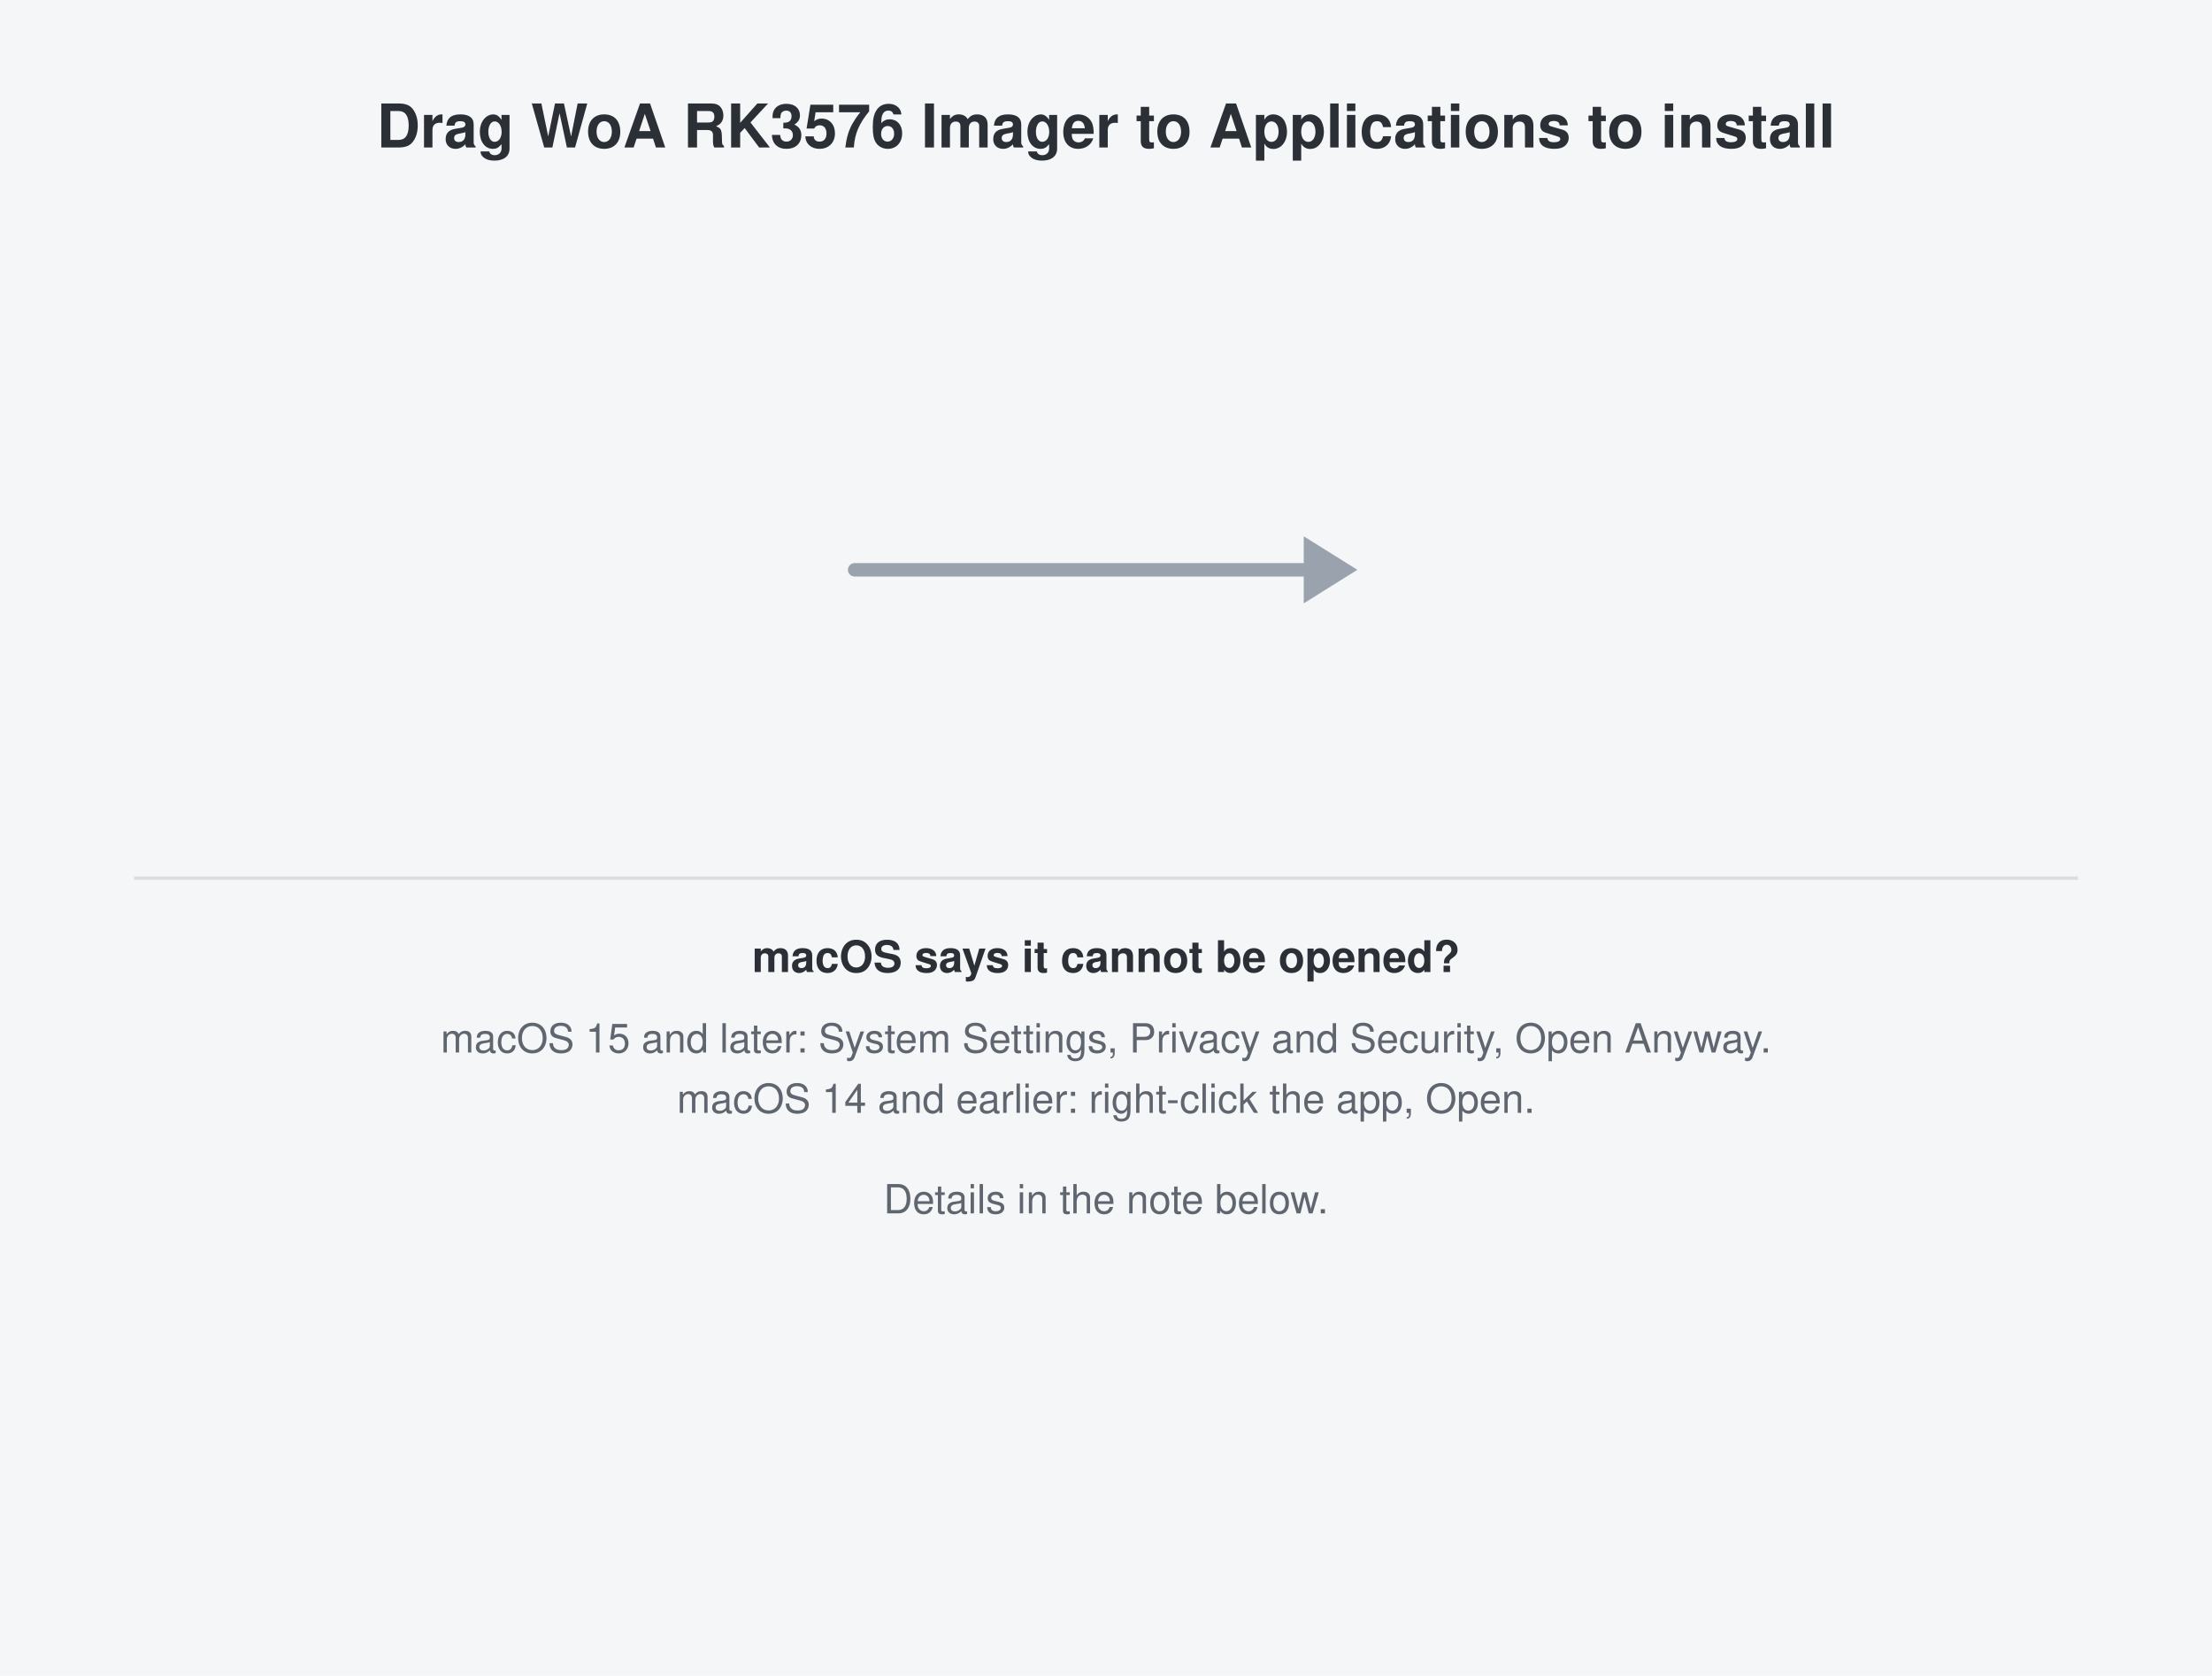
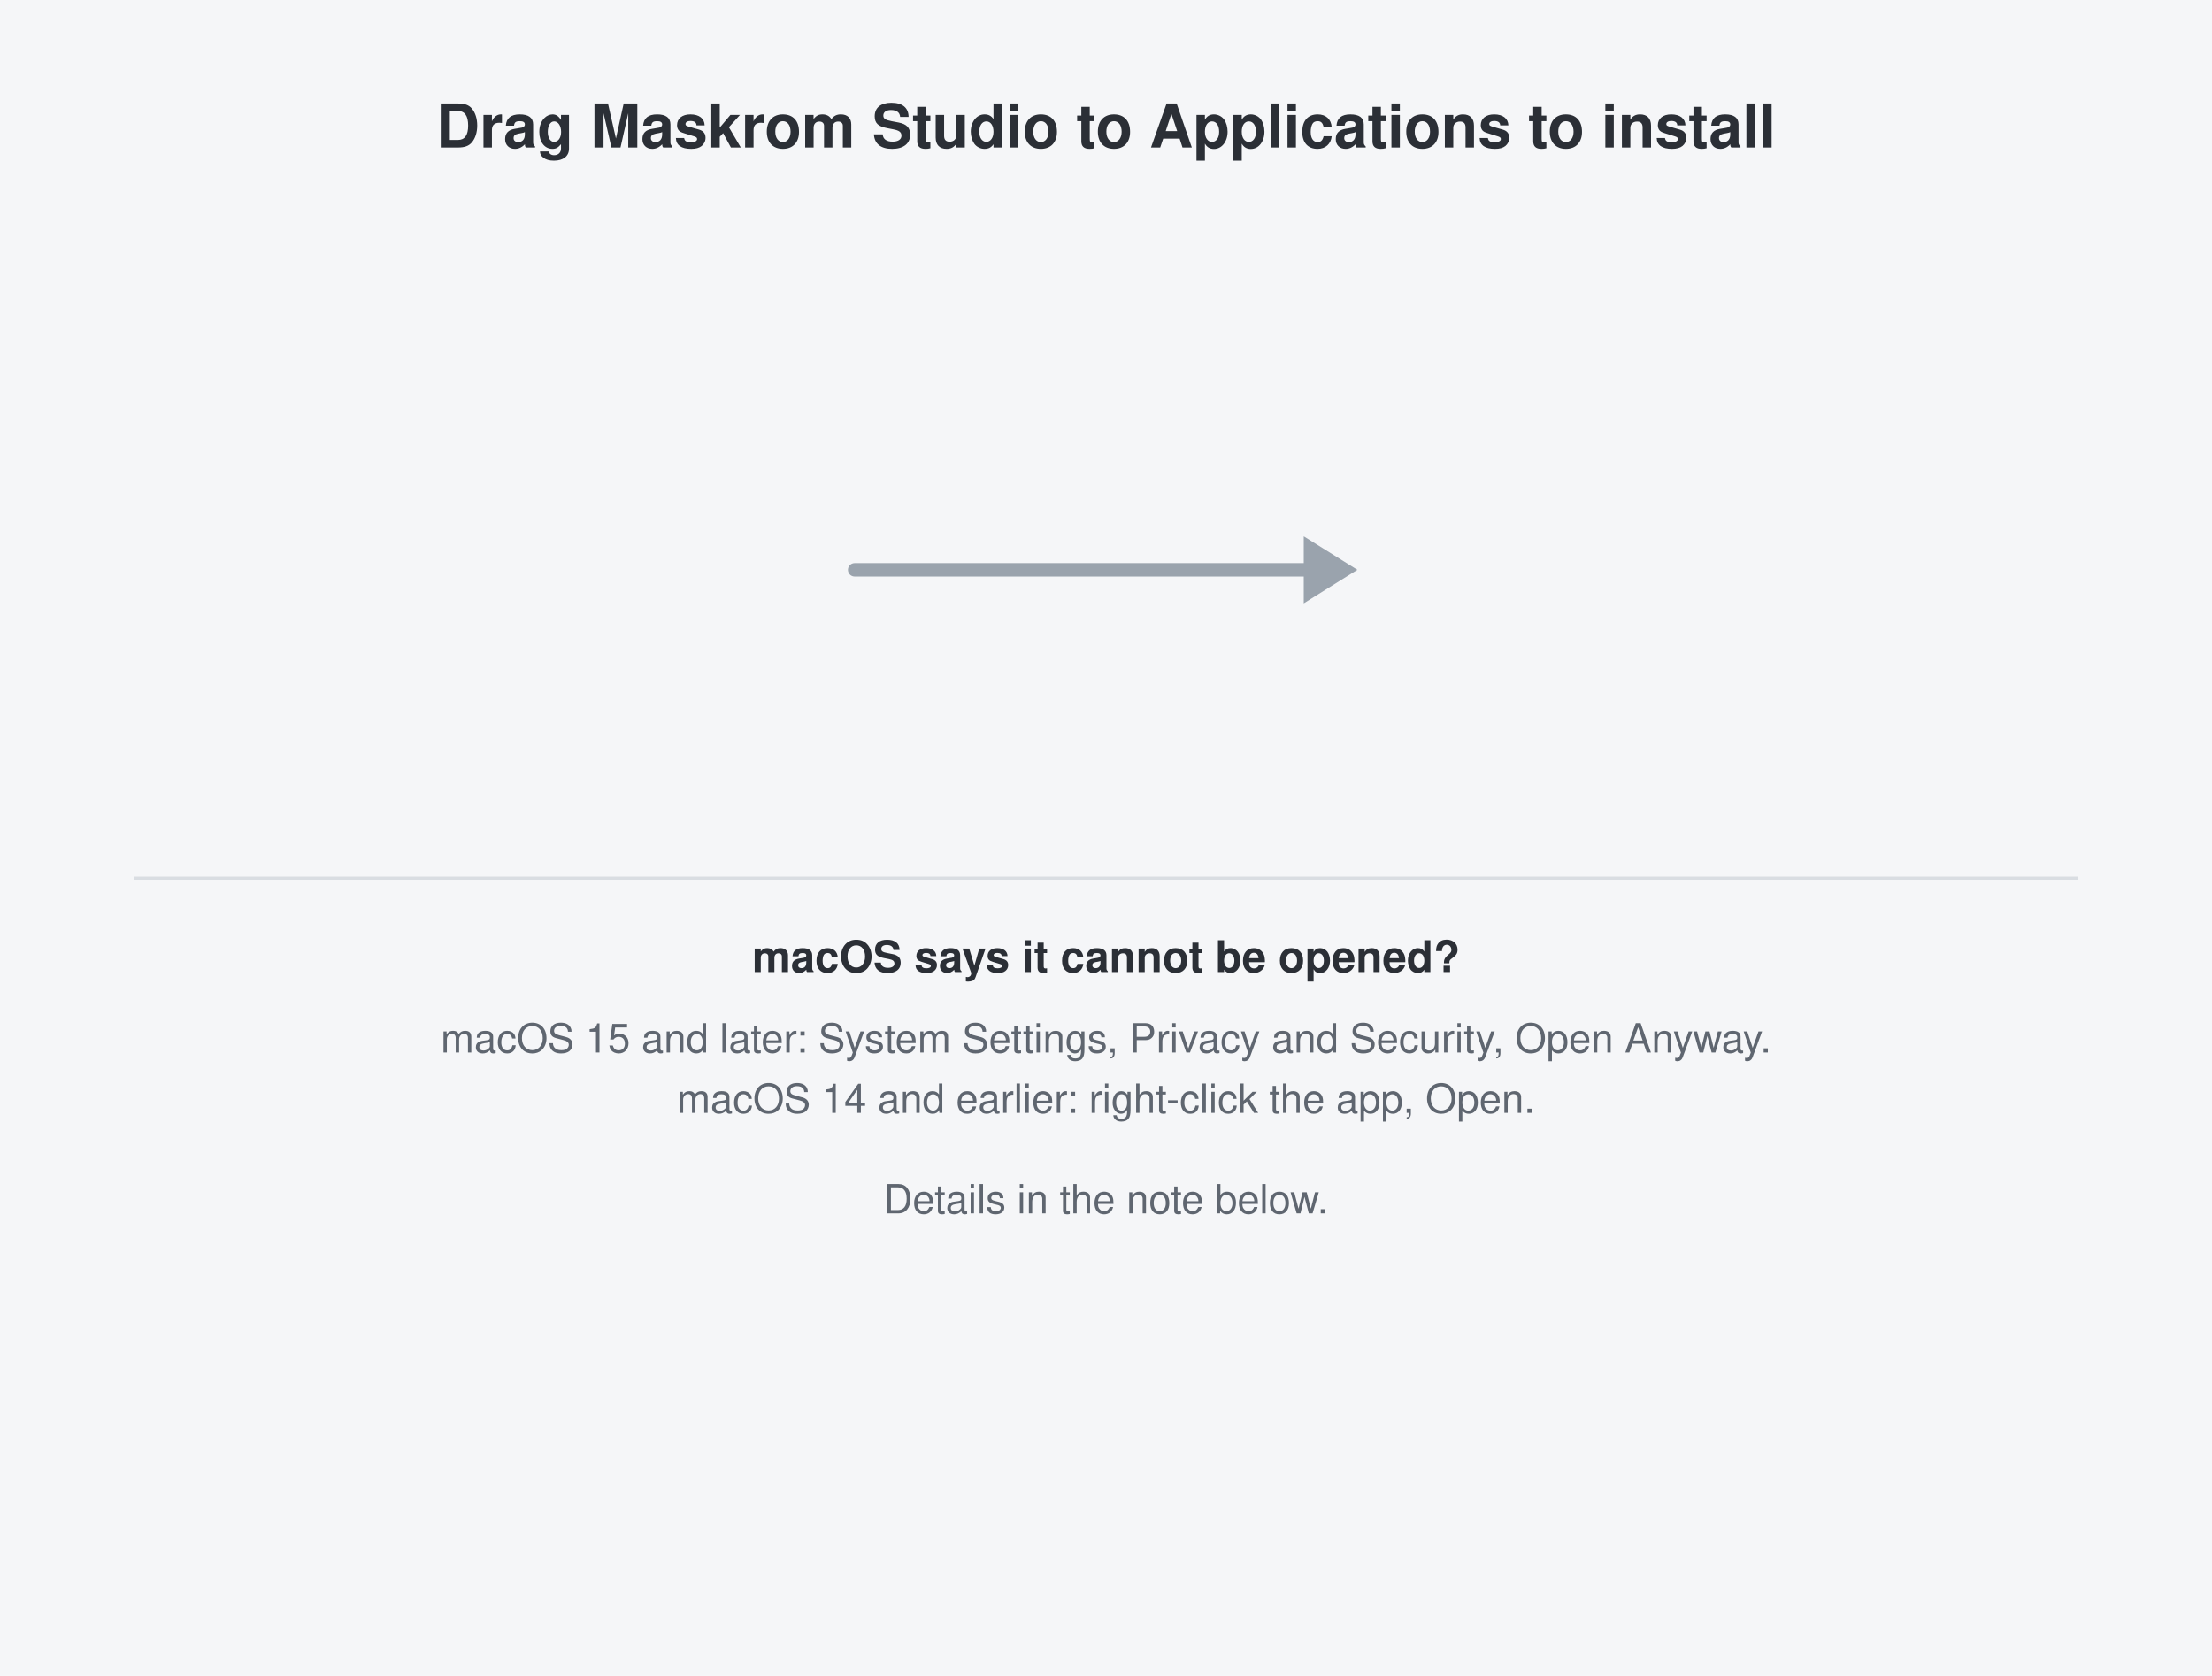
<svg xmlns="http://www.w3.org/2000/svg" width="660" height="500" viewBox="0 0 660 500">
  <rect width="660" height="500" fill="#f5f6f8" />
-   <text x="330" y="44" text-anchor="middle" font-family="Helvetica, Arial, sans-serif" font-size="18" font-weight="bold" fill="#2b2f36">Drag WoA RK3576 Imager to Applications to install</text>
+   <text x="330" y="44" text-anchor="middle" font-family="Helvetica, Arial, sans-serif" font-size="18" font-weight="bold" fill="#2b2f36">Drag Maskrom Studio to Applications to install</text>
  <line x1="255" y1="170" x2="395" y2="170" stroke="#9aa3ad" stroke-width="4" stroke-linecap="round" />
  <polygon points="405,170 389,160 389,180" fill="#9aa3ad" />
  <line x1="40" y1="262" x2="620" y2="262" stroke="#d9dde2" stroke-width="1" />
  <text x="330" y="290" text-anchor="middle" font-family="Helvetica, Arial, sans-serif" font-size="13" font-weight="bold" fill="#2b2f36">macOS says it cannot be opened?</text>
  <text x="330" y="314" text-anchor="middle" font-family="Helvetica, Arial, sans-serif" font-size="12" fill="#5f6670">macOS 15 and later: System Settings, Privacy and Security, Open Anyway.</text>
  <text x="330" y="332" text-anchor="middle" font-family="Helvetica, Arial, sans-serif" font-size="12" fill="#5f6670">macOS 14 and earlier: right-click the app, Open.</text>
  <text x="330" y="362" text-anchor="middle" font-family="Helvetica, Arial, sans-serif" font-size="12" fill="#5f6670">Details in the note below.</text>
</svg>
